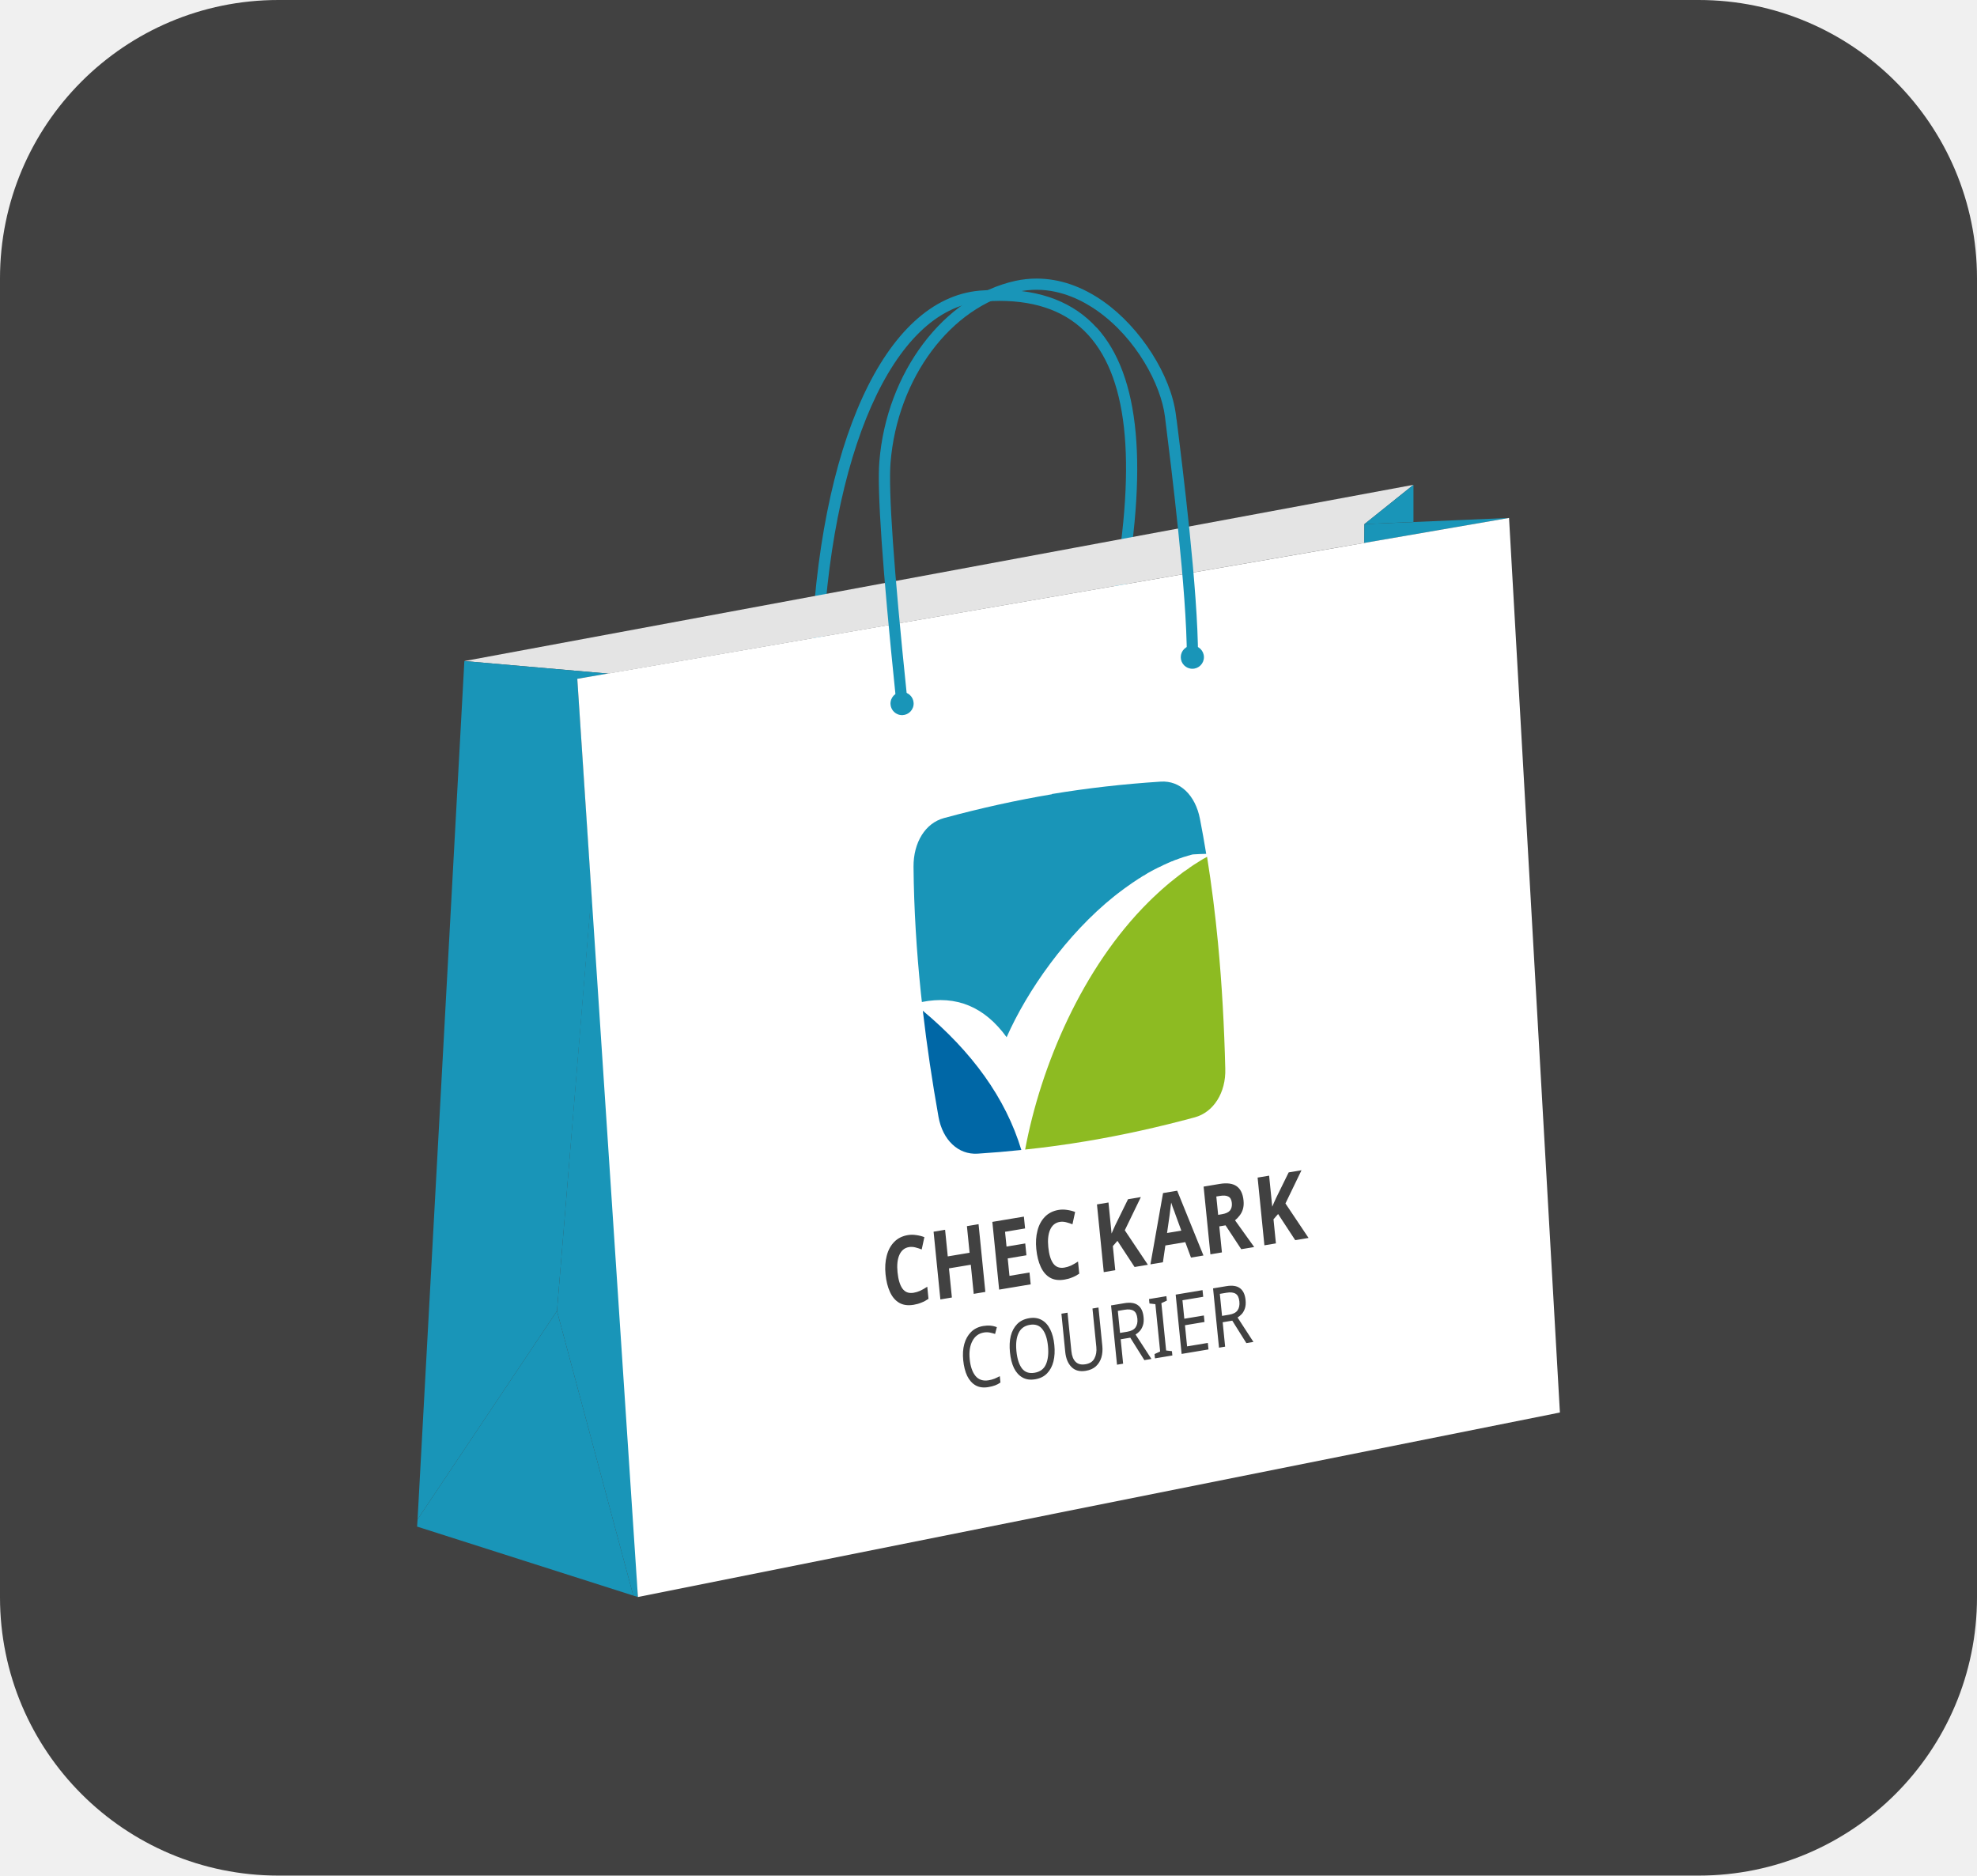
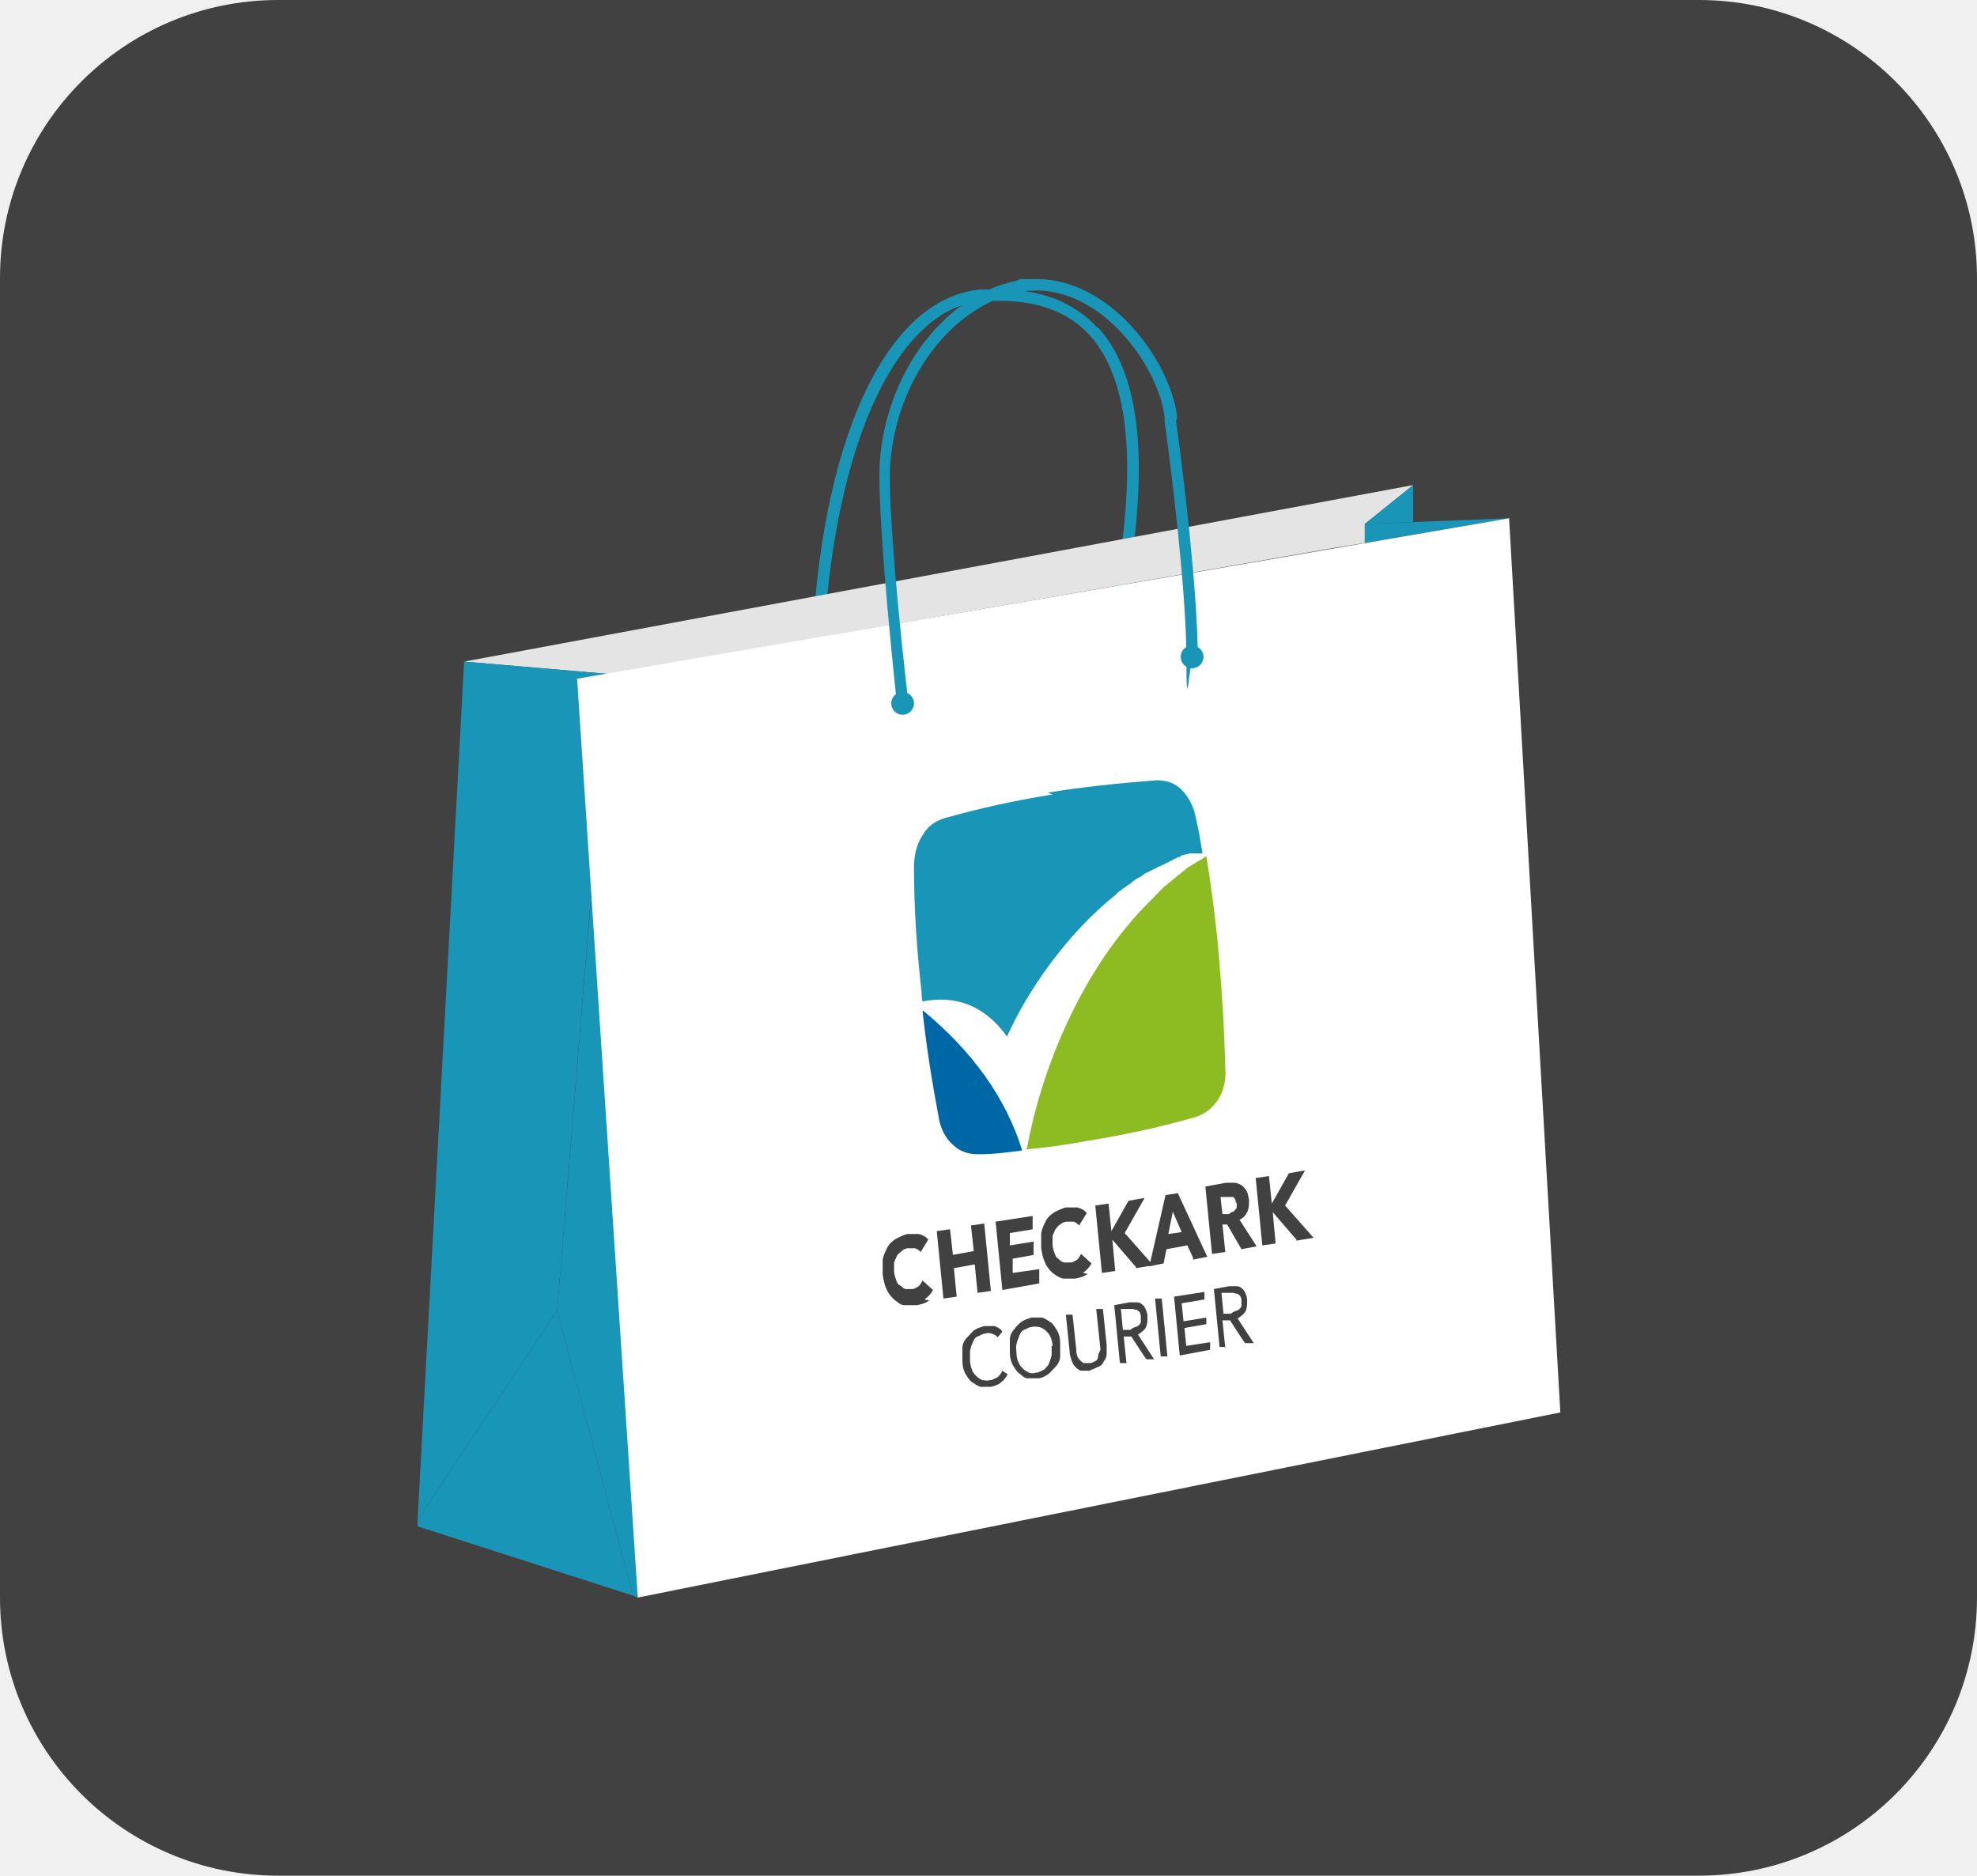
- <svg xmlns="http://www.w3.org/2000/svg" id="Layer_2" data-name="Layer 2" viewBox="0 0 208.32 197.61">
+ <svg xmlns="http://www.w3.org/2000/svg" version="1.1" viewBox="0 0 208.3 197.6">
  <defs>
    <style>
      .cls-1 {
-         letter-spacing: -.01em;
+         fill: #414141;
      }

      .cls-2 {
-         font-family: AvenirNext-Medium, 'Avenir Next';
-         font-size: 8.76px;
-         font-weight: 500;
+         fill: #e4e4e4;
      }

-       .cls-2, .cls-3, .cls-4 {
-         fill: #414141;
+       .cls-3 {
+         isolation: isolate;
+       }
+ 
+       .cls-4 {
+         fill: #fff;
      }

      .cls-5 {
        fill: #0067a6;
      }

-       .cls-5, .cls-6, .cls-7, .cls-8, .cls-4, .cls-9 {
-         stroke-width: 0px;
-       }
- 
-       .cls-10 {
-         letter-spacing: 0em;
-       }
- 
-       .cls-11 {
-         letter-spacing: -.01em;
-       }
- 
      .cls-6 {
-         fill: #e4e4e4;
+         fill: #1995b8;
      }

      .cls-7 {
        fill: #8dbb22;
      }
- 
-       .cls-8 {
-         fill: #1995b8;
-       }
- 
-       .cls-3 {
-         font-family: AvenirNext-Bold, 'Avenir Next';
-         font-size: 10.01px;
-         font-weight: 700;
-       }
- 
-       .cls-9 {
-         fill: #fff;
-       }
    </style>
  </defs>
-   <g id="Layer_1-2" data-name="Layer 1">
-     <g>
-       <rect class="cls-4" width="208.32" height="197.61" rx="29.33" ry="29.33" />
-       <g>
-         <path class="cls-8" d="M115.55,34.52c-2.4-2.65-5.84-3.99-10.23-3.99-.67,0-1.37.03-2.09.09-10,.88-16.98,16.13-17.78,38.85v.14s1.18.04,1.18.04v-.14c.77-21.75,7.48-36.91,16.71-37.72.68-.06,1.34-.09,1.98-.09,4.04,0,7.19,1.21,9.36,3.6,4.32,4.76,5.11,14.06,2.41,28.42l-.02.14,1.16.22.03-.14c2.77-14.75,1.88-24.38-2.7-29.43Z" />
-         <polygon class="cls-6" points="48.93 69.65 148.94 51.08 143.77 55.22 143.75 57.21 140.73 57.72 64.09 70.97 48.93 69.65" />
-         <polygon class="cls-8" points="159.01 54.57 143.77 55.22 143.75 57.21 159.01 54.57" />
-         <polygon class="cls-8" points="148.94 51.08 148.94 54.99 143.77 55.22 148.94 51.08" />
-         <polygon class="cls-8" points="66.73 168.11 58.69 138.12 44 160.08 43.95 160.84 66.73 168.11" />
+   <g>
+     <g id="Layer_2">
+       <g id="Layer_1-2">
        <g>
-           <polygon class="cls-8" points="60.83 71.52 64.09 70.97 48.93 69.65 44 160.08 58.69 138.12 62.34 94.02 60.83 71.52" />
-           <polygon class="cls-8" points="63.11 84.45 58.69 138.12 66.73 168.11 67.22 168.26 63.11 84.45" />
-         </g>
-         <polygon class="cls-9" points="164.37 148.82 67.22 168.26 60.83 71.52 159.01 54.57 164.37 148.82" />
-         <circle class="cls-8" cx="95.05" cy="74.13" r="1.22" transform="translate(6.65 156.07) rotate(-80.78)" />
-         <circle class="cls-8" cx="125.64" cy="69.24" r="1.22" />
-         <path class="cls-8" d="M123.97,44.2l-.06-.48c-.52-4.17-3.72-9.19-7.61-11.94-2.28-1.61-4.66-2.43-7.08-2.43-.74,0-1.49.08-2.22.24-7.55,1.65-13.59,9.66-14.34,19.04-.25,3.03.33,11.29,1.7,24.57l.1.99c.03.3.28.53.59.53h.06c.16-.02.3-.1.4-.22.1-.12.14-.27.13-.43l-.1-1c-1.37-13.2-1.94-21.4-1.7-24.35.72-8.88,6.36-16.44,13.42-17.98.65-.14,1.31-.21,1.97-.21,2.7,0,4.97,1.21,6.4,2.22,4.13,2.92,6.7,7.8,7.12,11.12l.06.49c.61,4.91,2.25,17.95,2.25,24.89,0,.33.26.59.59.59s.59-.26.59-.59c0-7.01-1.64-20.11-2.26-25.04Z" />
-         <g>
+           <rect class="cls-1" y="0" width="208.3" height="197.6" rx="29.3" ry="29.3" />
          <g>
-             <path class="cls-7" d="M107.98,121.12c2.21-.23,4.37-.53,6.53-.89,3.75-.63,7.47-1.45,11.39-2.51.99-.27,1.81-.92,2.37-1.81.57-.9.88-2.05.84-3.31-.11-4.45-.35-8.88-.77-13.27-.29-3.03-.67-6.05-1.15-9.06-.12.07-.23.13-.35.2h-.02c-.17.11-.34.22-.51.32h0s0,0,0,0c-.17.11-.34.21-.51.32h0s0,0,0,0c-.17.11-.33.22-.49.33h-.01s0,.02,0,.02c-.16.11-.32.22-.49.34h-.02c-.16.13-.32.25-.48.37h0c-.16.13-.32.25-.48.37l-.02.02c-.16.12-.31.25-.46.37h-.01c-.15.14-.31.26-.46.39l-.02.02c-.15.13-.3.26-.45.39h0c-.15.14-.3.27-.45.41l-.02.02c-.15.13-.29.27-.44.41l-.02.02c-.15.14-.29.28-.44.43h0c-7.01,6.95-11.38,17.3-13.02,26.1Z" />
-             <path class="cls-5" d="M97.24,106.49c.43,3.74.99,7.46,1.65,11.17.22,1.23.74,2.24,1.47,2.92.72.68,1.63,1.03,2.65.97,1.57-.1,3.1-.23,4.61-.39-1.66-5.5-5.22-10.36-10.38-14.67Z" />
-             <path class="cls-8" d="M110.86,83.68c-3.75.63-7.47,1.45-11.39,2.51-.99.27-1.79.91-2.34,1.79-.57.91-.88,2.07-.87,3.35.04,4.46.32,8.87.77,13.24.03.33.07.67.11,1,3.64-.73,6.61.51,8.93,3.71,2.17-4.91,6.3-10.82,11.36-14.87h0s.21-.16.21-.16l.02-.02c.12-.1.25-.19.38-.29l.03-.02c.12-.09.25-.19.37-.28l.03-.02c.13-.09.26-.19.39-.28h0c.13-.1.26-.19.4-.28h0s.01-.01.01-.01c.27-.18.53-.36.8-.53h.02c.13-.09.26-.18.4-.26h.02c.13-.09.26-.17.4-.25l.03-.02c.13-.08.26-.15.4-.22l.03-.02c.13-.07.27-.14.4-.21h.02c.14-.08.27-.15.41-.21h.02c.14-.08.27-.14.41-.21h0s.01,0,.01,0c.14-.06.28-.13.42-.19h0c.14-.06.28-.12.41-.18h.03c.14-.07.28-.12.41-.17h.02c.14-.06.28-.11.42-.16h.03c.14-.06.28-.1.42-.15h.02c.14-.05.28-.09.42-.13h.03c.14-.05.28-.09.42-.12h.02s0,0,0,0c.47-.03.93-.05,1.39-.06-.2-1.23-.42-2.46-.66-3.69-.24-1.24-.77-2.27-1.5-2.96-.71-.67-1.61-1.02-2.62-.96-4,.26-7.76.69-11.5,1.31Z" />
+             <path class="cls-6" d="M115.6,34.5c-2.4-2.6-5.8-4-10.2-4s-1.4,0-2.1,0c-10,.9-17,16.1-17.8,38.9h0c0,.1,1.2.2,1.2.2h0c.8-21.9,7.5-37,16.7-37.9.7,0,1.3,0,2,0,4,0,7.2,1.2,9.4,3.6,4.3,4.8,5.1,14.1,2.4,28.4h0c0,.1,1.2.4,1.2.4h0c2.8-14.9,1.9-24.5-2.7-29.6h0Z" />
+             <polygon class="cls-2" points="48.9 69.7 148.9 51.1 143.8 55.2 143.8 57.2 140.7 57.7 64.1 71 48.9 69.7" />
+             <polygon class="cls-6" points="159 54.6 143.8 55.2 143.8 57.2 159 54.6" />
+             <polygon class="cls-6" points="148.9 51.1 148.9 55 143.8 55.2 148.9 51.1" />
+             <polygon class="cls-6" points="66.7 168.1 58.7 138.1 44 160.1 44 160.8 66.7 168.1" />
+             <g>
+               <polygon class="cls-6" points="60.8 71.5 64.1 71 48.9 69.7 44 160.1 58.7 138.1 62.3 94 60.8 71.5" />
+               <polygon class="cls-6" points="63.1 84.4 58.7 138.1 66.7 168.1 67.2 168.3 63.1 84.4" />
+             </g>
+             <polygon class="cls-4" points="164.4 148.8 67.2 168.3 60.8 71.5 159 54.6 164.4 148.8" />
+             <circle class="cls-6" cx="95.1" cy="74.1" r="1.2" />
+             <circle class="cls-6" cx="125.6" cy="69.2" r="1.2" />
+             <path class="cls-6" d="M124,44.2v-.5c-.6-4.2-3.8-9.2-7.7-11.9-2.3-1.6-4.7-2.4-7.1-2.4s-1.5,0-2.2.2c-7.6,1.6-13.6,9.7-14.3,19-.2,3,.3,11.3,1.7,24.6v1c.1.3.4.5.7.5h0c.2,0,.3,0,.4-.2s.1-.3.1-.4v-1c-1.5-13.2-2-21.4-1.8-24.3.7-8.9,6.4-16.4,13.4-18,.7-.1,1.3-.2,2-.2,2.7,0,5,1.2,6.4,2.2,4.1,2.9,6.7,7.8,7.1,11.1v.5c.7,4.9,2.3,18,2.3,24.9s.3.6.6.6.6-.3.6-.6c0-7-1.6-20.1-2.3-25h0Z" />
+             <g>
+               <g>
+                 <path class="cls-7" d="M108,121.1c2.2-.2,4.4-.5,6.5-.9,3.8-.6,7.5-1.4,11.4-2.5,1-.3,1.8-.9,2.4-1.8.6-.9.9-2.1.8-3.3-.1-4.4-.4-8.9-.8-13.3-.3-3-.7-6.1-1.2-9.1-.1,0-.2.1-.3.2h0c-.2.1-.3.2-.5.3h0c-.2.1-.3.2-.5.3h0c-.2.1-.3.2-.5.3h0c-.2.1-.3.2-.5.4h0c-.2.1-.3.2-.5.4h0c-.2.1-.3.2-.5.4h0c-.2.1-.3.3-.5.4h0c-.2.1-.3.3-.5.4h0c-.2.1-.3.3-.4.4h0c-.2.1-.3.3-.4.4h0c-.2.1-.3.3-.4.4h0c-.2.2-.3.3-.4.4h0c-7,6.9-11.4,17.3-13,26.1h0Z" />
+                 <path class="cls-5" d="M97.2,106.5c.4,3.7,1,7.5,1.7,11.2.2,1.2.7,2.2,1.5,2.9.7.7,1.6,1,2.7,1,1.6,0,3.1-.2,4.6-.4-1.7-5.5-5.2-10.4-10.4-14.7Z" />
+                 <path class="cls-6" d="M110.9,83.7c-3.8.6-7.5,1.4-11.4,2.5-1,.3-1.8.9-2.3,1.8-.6.9-.9,2.1-.9,3.3,0,4.5.3,8.9.8,13.2,0,.3,0,.7.1,1,3.6-.7,6.6.5,8.9,3.7,2.2-4.9,6.3-10.8,11.4-14.9h0l.2-.2h0c.1-.1.2-.2.4-.3h0c.1-.1.2-.2.4-.3h0c.1-.1.3-.2.4-.3h0c.1,0,.3-.2.4-.3h0c.3-.2.5-.4.8-.5h0c.1,0,.3-.2.4-.3h0c.1,0,.3-.2.4-.2h0c.1,0,.3-.2.4-.2h0c.1,0,.3-.2.4-.2h0c.1,0,.3-.2.4-.2h0c.1,0,.3-.1.4-.2h0c.1,0,.3-.1.4-.2h0c.1,0,.3-.1.4-.2h0c.1,0,.3-.1.4-.2h0c.1,0,.3-.1.4-.2h0c.1,0,.3,0,.4-.2h0c.1,0,.3,0,.4-.1h0c.1,0,.3,0,.4-.1h0c.5,0,.9,0,1.4,0-.2-1.2-.4-2.5-.7-3.7-.2-1.2-.8-2.3-1.5-3-.7-.7-1.6-1-2.6-1-4,.3-7.8.7-11.5,1.3h0Z" />
+               </g>
+               <g class="cls-3">
+                 <g class="cls-3">
+                   <path class="cls-1" d="M97.9,137c-.4.3-.8.4-1.3.5-.4,0-.9,0-1.3,0s-.7-.3-1.1-.6c-.3-.3-.6-.6-.8-1.1-.2-.4-.3-.9-.4-1.5,0-.6,0-1.1,0-1.6.1-.5.3-.9.5-1.3.2-.4.6-.7.9-.9.4-.2.8-.4,1.2-.5.4,0,.8,0,1.2,0,.4.1.8.3,1,.6l-.8,1.3c-.2-.2-.3-.3-.6-.4-.2,0-.4,0-.7,0-.2,0-.5.1-.7.3s-.4.3-.5.5c-.1.2-.2.5-.3.7,0,.3,0,.6,0,.9,0,.3.1.6.2.9.1.3.2.5.4.6s.3.3.6.4c.2,0,.4,0,.7,0,.3,0,.5-.2.7-.3.2-.2.3-.4.4-.6l1.1,1c-.2.4-.5.7-.9,1Z" />
+                   <path class="cls-1" d="M103,136.2l-.3-3-2.2.4.3,3-1.4.2-.7-7.1,1.4-.2.3,2.7,2.2-.4-.3-2.7,1.4-.2.7,7.1-1.4.2Z" />
+                   <path class="cls-1" d="M105.6,135.8l-.7-7.1,3.9-.6v1.4c.1,0-2.4.4-2.4.4v1.3c.1,0,2.5-.4,2.5-.4v1.4c.1,0-2.2.4-2.2.4v1.5c.1,0,2.8-.4,2.8-.4v1.5c.1,0-3.9.7-3.9.7Z" />
+                   <path class="cls-1" d="M114.6,134.2c-.4.3-.8.4-1.3.5-.4,0-.9,0-1.3,0-.4-.1-.7-.3-1.1-.6-.3-.3-.6-.6-.8-1.1-.2-.4-.3-.9-.4-1.5,0-.6,0-1.1,0-1.6.1-.5.3-.9.5-1.3.2-.4.6-.7.9-.9.4-.2.8-.4,1.2-.5.4,0,.8,0,1.2,0,.4.1.8.3,1,.6l-.8,1.3c-.2-.2-.3-.3-.6-.4-.2,0-.4,0-.7,0-.2,0-.5.1-.7.3-.2.1-.3.3-.5.5-.1.2-.2.5-.3.7,0,.3,0,.6,0,.9,0,.3.1.6.2.9.1.3.2.5.4.6.2.2.3.3.6.4.2,0,.4,0,.7,0,.3,0,.5-.2.7-.3.2-.2.3-.4.4-.6l1.1,1c-.2.4-.5.7-.9,1Z" />
+                 </g>
+                 <g class="cls-3">
+                   <path class="cls-1" d="M119.7,133.5l-2.5-2.9h0s.3,3.3.3,3.3l-1.4.2-.7-7.1,1.4-.2.3,2.9h0s1.8-3.2,1.8-3.2l1.7-.3-2.1,3.7,3,3.4-1.8.3Z" />
+                 </g>
+                 <g class="cls-3">
+                   <path class="cls-1" d="M125.7,132.5l-.6-1.3-2.2.4-.3,1.5-1.5.3,1.7-7.5,1.3-.2,3.1,6.7-1.5.3ZM123.6,127.5l-.5,2.5,1.4-.2-1-2.3Z" />
+                   <path class="cls-1" d="M130.8,131.6l-1.5-2.6h-.5c0,0,.3,2.9.3,2.9l-1.4.2-.7-7.1,2.2-.4c.3,0,.5,0,.8,0,.3,0,.5.1.7.2.2.1.4.3.6.6.2.3.2.6.3,1,0,.5,0,.9-.2,1.3s-.4.6-.8.8l1.8,2.8-1.6.3ZM130.2,126.7c0-.2,0-.3-.1-.4,0,0-.1-.2-.2-.2,0,0-.2,0-.3,0-.1,0-.2,0-.3,0h-.7c0,.1.2,1.8.2,1.8h.7c.1-.1.2-.2.3-.2.1,0,.2-.1.3-.2s.2-.2.2-.3c0-.1,0-.3,0-.5Z" />
+                 </g>
+                 <g class="cls-3">
+                   <path class="cls-1" d="M136.6,130.6l-2.5-2.9h0s.3,3.3.3,3.3l-1.4.2-.7-7.1,1.4-.2.3,2.9h0s1.8-3.2,1.8-3.2l1.7-.3-2.1,3.7,3,3.4-1.8.3Z" />
+                 </g>
+               </g>
+               <g class="cls-3">
+                 <g class="cls-3">
+                   <path class="cls-1" d="M106.2,144.7c-.2.4-.4.7-.7.9-.3.3-.7.4-1.1.5-.4,0-.7,0-1.1,0-.3-.1-.6-.3-.9-.5-.3-.2-.5-.6-.7-.9-.2-.4-.3-.8-.3-1.3,0-.5,0-.9,0-1.4,0-.4.2-.8.5-1.1s.5-.6.8-.8c.3-.2.7-.3,1-.4.2,0,.3,0,.5,0s.4,0,.5,0c.2,0,.3.1.5.2s.3.2.4.4l-.5.6c-.1-.2-.3-.3-.6-.4s-.5-.1-.7,0c-.3,0-.5.2-.8.3s-.4.4-.5.6-.2.5-.3.9c0,.3,0,.6,0,1,0,.3.1.7.2,1,.1.3.3.5.5.7.2.2.4.3.6.4.2,0,.5.1.8,0,.3,0,.5-.2.8-.3.2-.2.4-.4.5-.7l.6.4Z" />
+                 </g>
+                 <g class="cls-3">
+                   <path class="cls-1" d="M111.7,141.6c0,.5,0,.9,0,1.3,0,.4-.2.8-.5,1.1s-.5.6-.8.8-.7.4-1,.4c-.4,0-.7,0-1.1,0s-.6-.3-.9-.5c-.3-.2-.5-.6-.7-.9-.2-.4-.3-.8-.3-1.3,0-.5,0-.9,0-1.4,0-.4.2-.8.5-1.1.2-.3.5-.6.8-.8.3-.2.7-.3,1-.4.4,0,.7,0,1.1,0,.3.1.6.3.9.5.3.2.5.6.7.9.2.4.3.8.3,1.3ZM110.9,141.8c0-.3-.1-.7-.2-.9-.1-.3-.3-.5-.5-.7-.2-.2-.4-.3-.7-.4-.2,0-.5-.1-.8,0-.3,0-.5.2-.8.3s-.4.4-.5.6c-.1.3-.2.5-.3.9s0,.6,0,1c0,.3.1.7.2.9.1.3.3.5.5.7.2.2.4.3.6.4s.5.1.8,0c.3,0,.5-.2.8-.3.2-.2.4-.4.5-.6.1-.3.2-.5.3-.9,0-.3,0-.6,0-1Z" />
+                   <path class="cls-1" d="M114.9,144.4c-.3,0-.6,0-.9,0-.3,0-.5-.2-.7-.4-.2-.2-.3-.4-.4-.7-.1-.3-.2-.6-.2-.9l-.4-3.9h.7c0-.1.4,3.7.4,3.7,0,.2,0,.4.1.6,0,.2.2.4.3.5.1.1.3.3.4.3.2,0,.4,0,.6,0,.2,0,.4-.1.6-.2.2-.1.3-.3.3-.5,0-.2.1-.4.2-.6s0-.4,0-.6l-.4-3.8h.7c0-.1.4,3.8.4,3.8,0,.3,0,.6,0,.9,0,.3-.1.6-.3.8-.1.3-.3.5-.6.6s-.5.3-.8.3Z" />
+                   <path class="cls-1" d="M118.7,143.6h-.7c0,.1-.6-6.1-.6-6.1l1.6-.3c.2,0,.5,0,.7,0,.2,0,.4,0,.6.2.2.1.3.3.4.5s.2.5.2.8c0,.5,0,.8-.2,1.2-.2.3-.5.5-.8.7l1.7,2.6h-.8c0,.1-1.6-2.4-1.6-2.4h-.8c0,.1.3,2.9.3,2.9ZM118.3,140.1h.8c.2-.2.3-.2.5-.3.1,0,.3-.1.4-.2,0,0,.2-.2.2-.3,0-.1,0-.3,0-.5,0-.2,0-.3-.1-.5,0-.1-.2-.2-.3-.3-.1,0-.2,0-.4-.1-.1,0-.3,0-.4,0h-.9c0,.1.2,2.1.2,2.1Z" />
+                   <path class="cls-1" d="M123,142.9h-.7c0,.1-.6-6.1-.6-6.1h.7c0-.1.6,6.1.6,6.1Z" />
+                   <path class="cls-1" d="M124.9,141.8l2.6-.4v.8c0,0-3.2.6-3.2.6l-.6-6.2,3.2-.5v.8c0,0-2.4.4-2.4.4l.2,1.9,2.4-.4v.7c0,0-2.3.4-2.3.4l.2,2.1Z" />
+                   <path class="cls-1" d="M129.2,141.9h-.7c0,.1-.6-6.1-.6-6.1l1.6-.3c.2,0,.5,0,.7,0,.2,0,.4,0,.6.2.2.1.3.3.4.5.1.2.2.5.2.8,0,.5,0,.8-.2,1.2-.2.3-.5.5-.8.7l1.7,2.6h-.9c0,.1-1.6-2.4-1.6-2.4h-.8c0,.1.3,2.9.3,2.9ZM128.9,138.4h.8c.2-.2.3-.2.5-.3.1,0,.3-.1.4-.2,0,0,.2-.2.2-.3,0-.1,0-.3,0-.5s0-.3-.1-.5c0-.1-.2-.2-.3-.3-.1,0-.2,0-.4-.1-.1,0-.3,0-.4,0h-.9c0,.1.2,2.1.2,2.1Z" />
+                 </g>
+               </g>
+             </g>
          </g>
-           <text class="cls-3" transform="translate(93.2 137.89) rotate(-9.48) scale(.82 1) skewX(-4.57)">
-             <tspan x="0" y="0">CHEC</tspan>
-             <tspan class="cls-11" x="27.66" y="0">K</tspan>
-             <tspan x="34.65" y="0">AR</tspan>
-             <tspan class="cls-11" x="48.59" y="0">K</tspan>
-           </text>
-           <text class="cls-2" transform="translate(101.38 146.51) rotate(-9.48) scale(.82 1) skewX(-4.57)">
-             <tspan class="cls-1" x="0" y="0">C</tspan>
-             <tspan class="cls-10" x="6.09" y="0">OURIER</tspan>
-           </text>
        </g>
      </g>
    </g>
  </g>
</svg>
